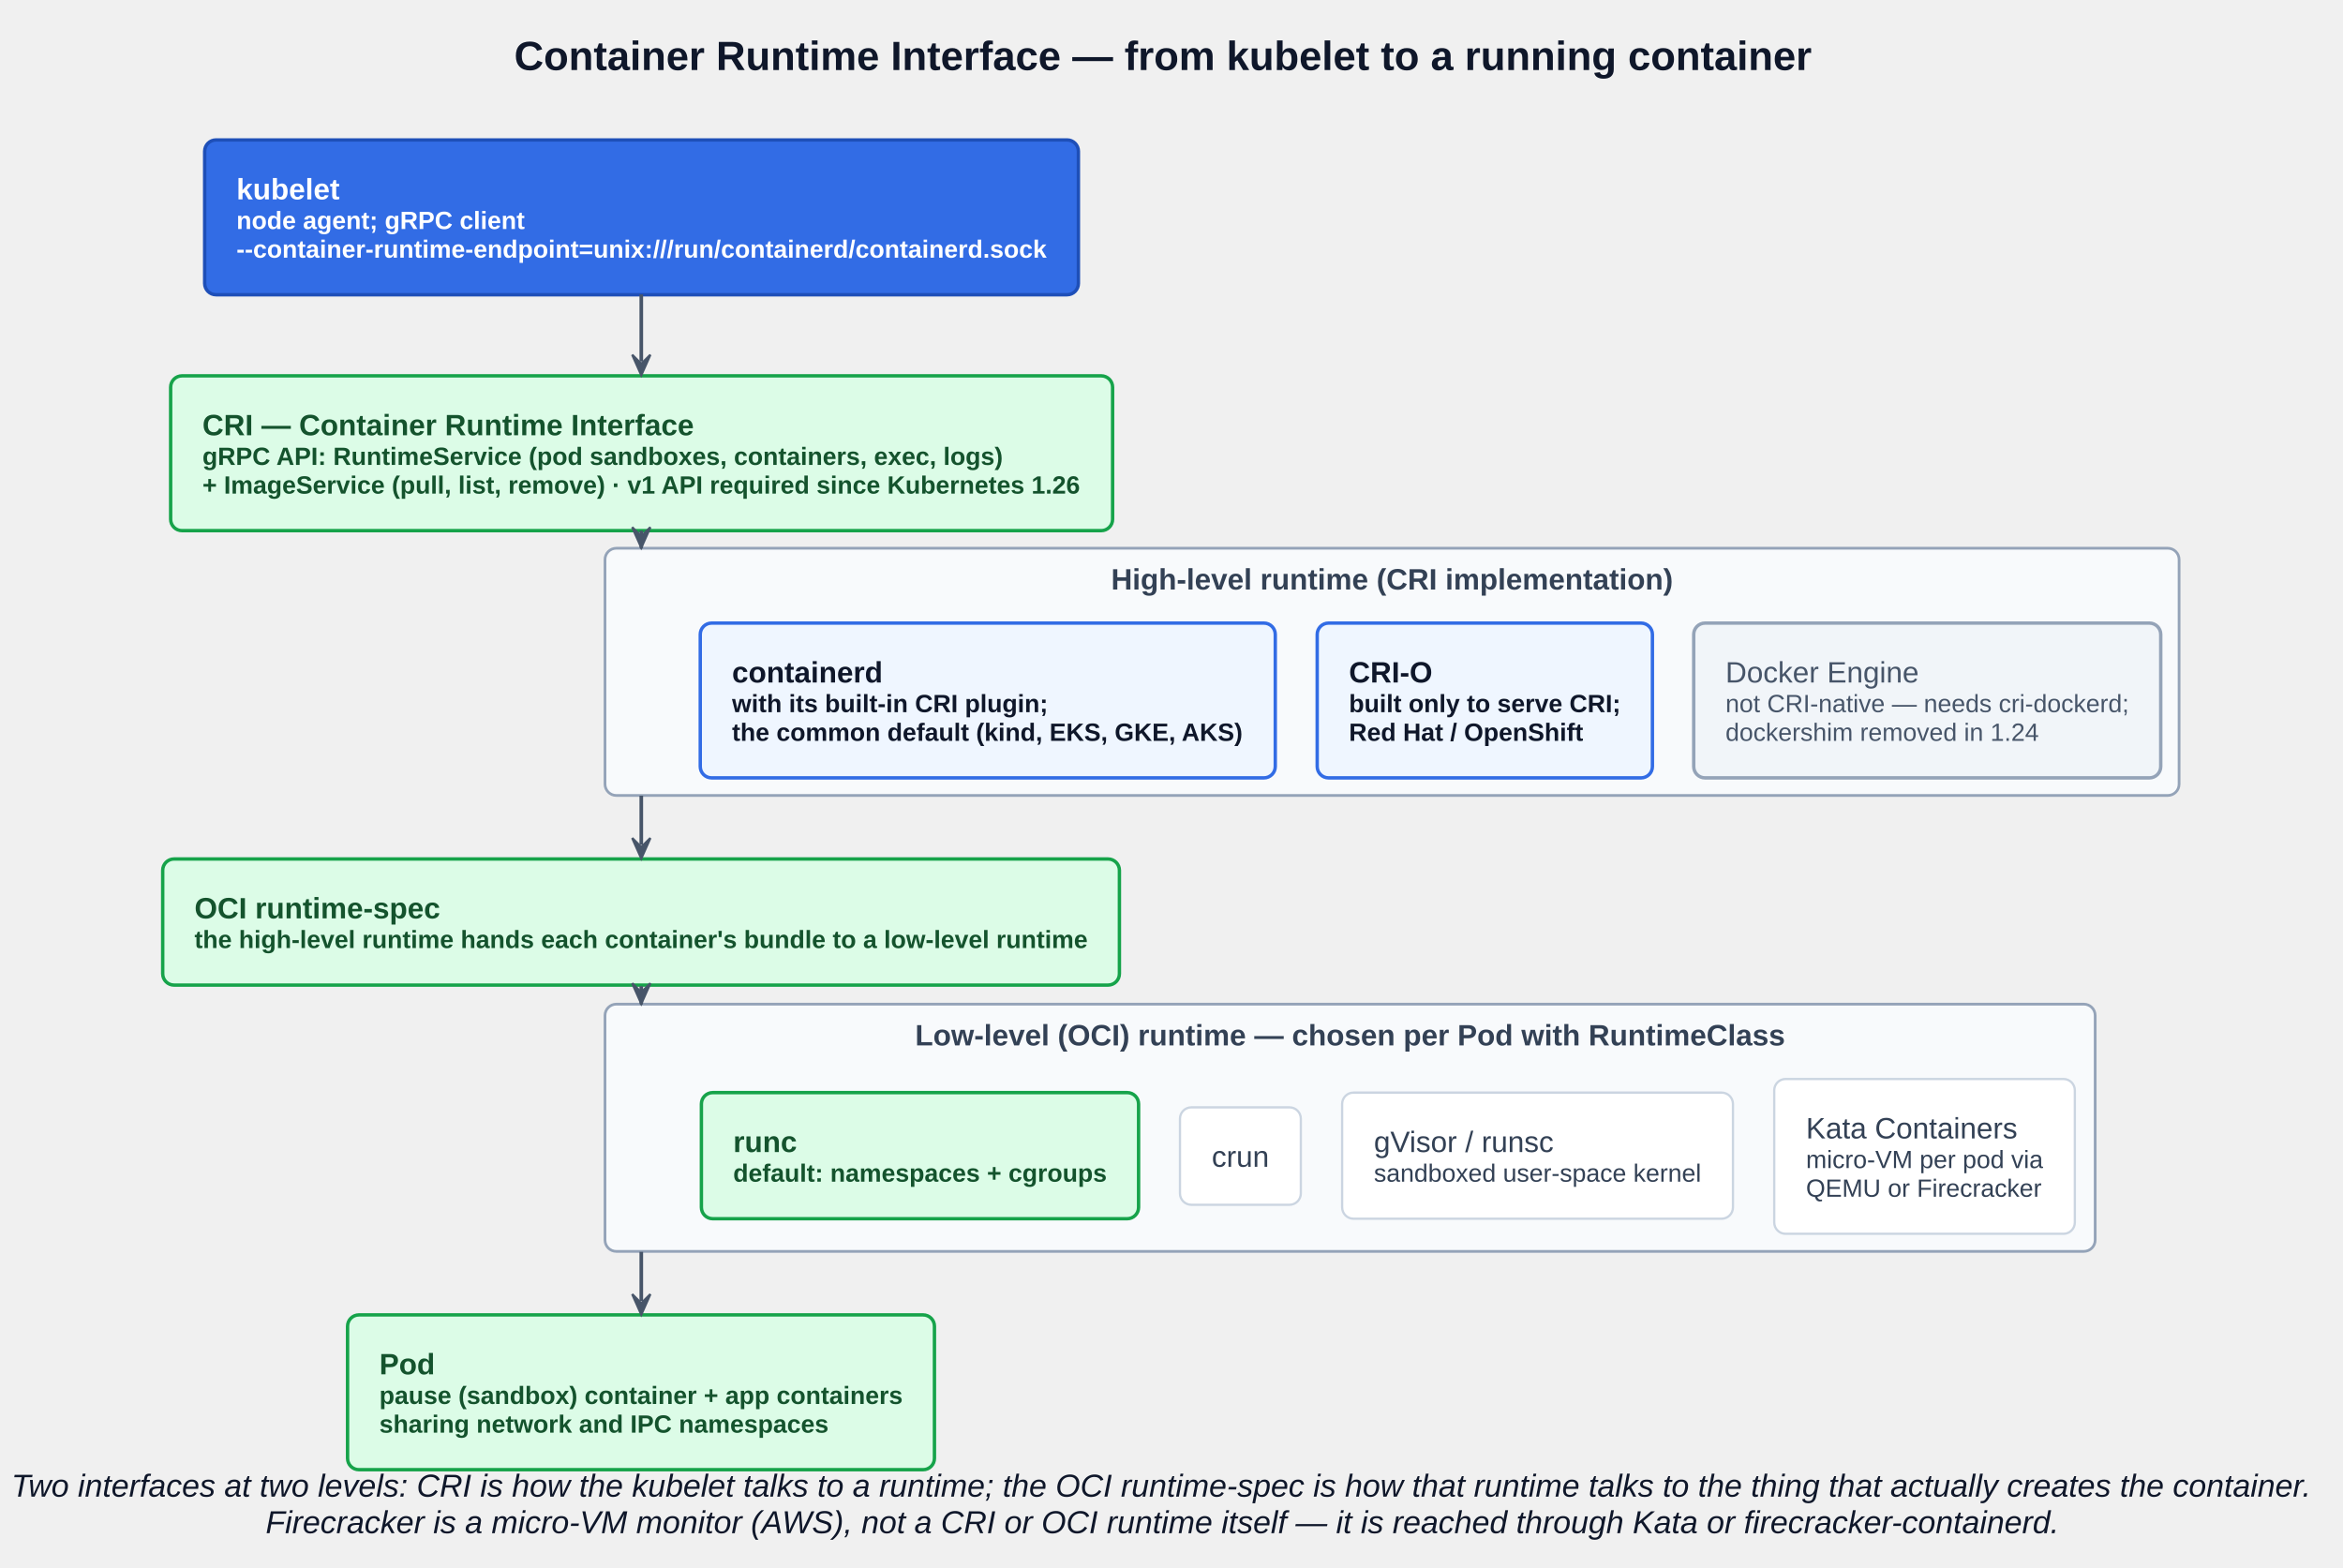
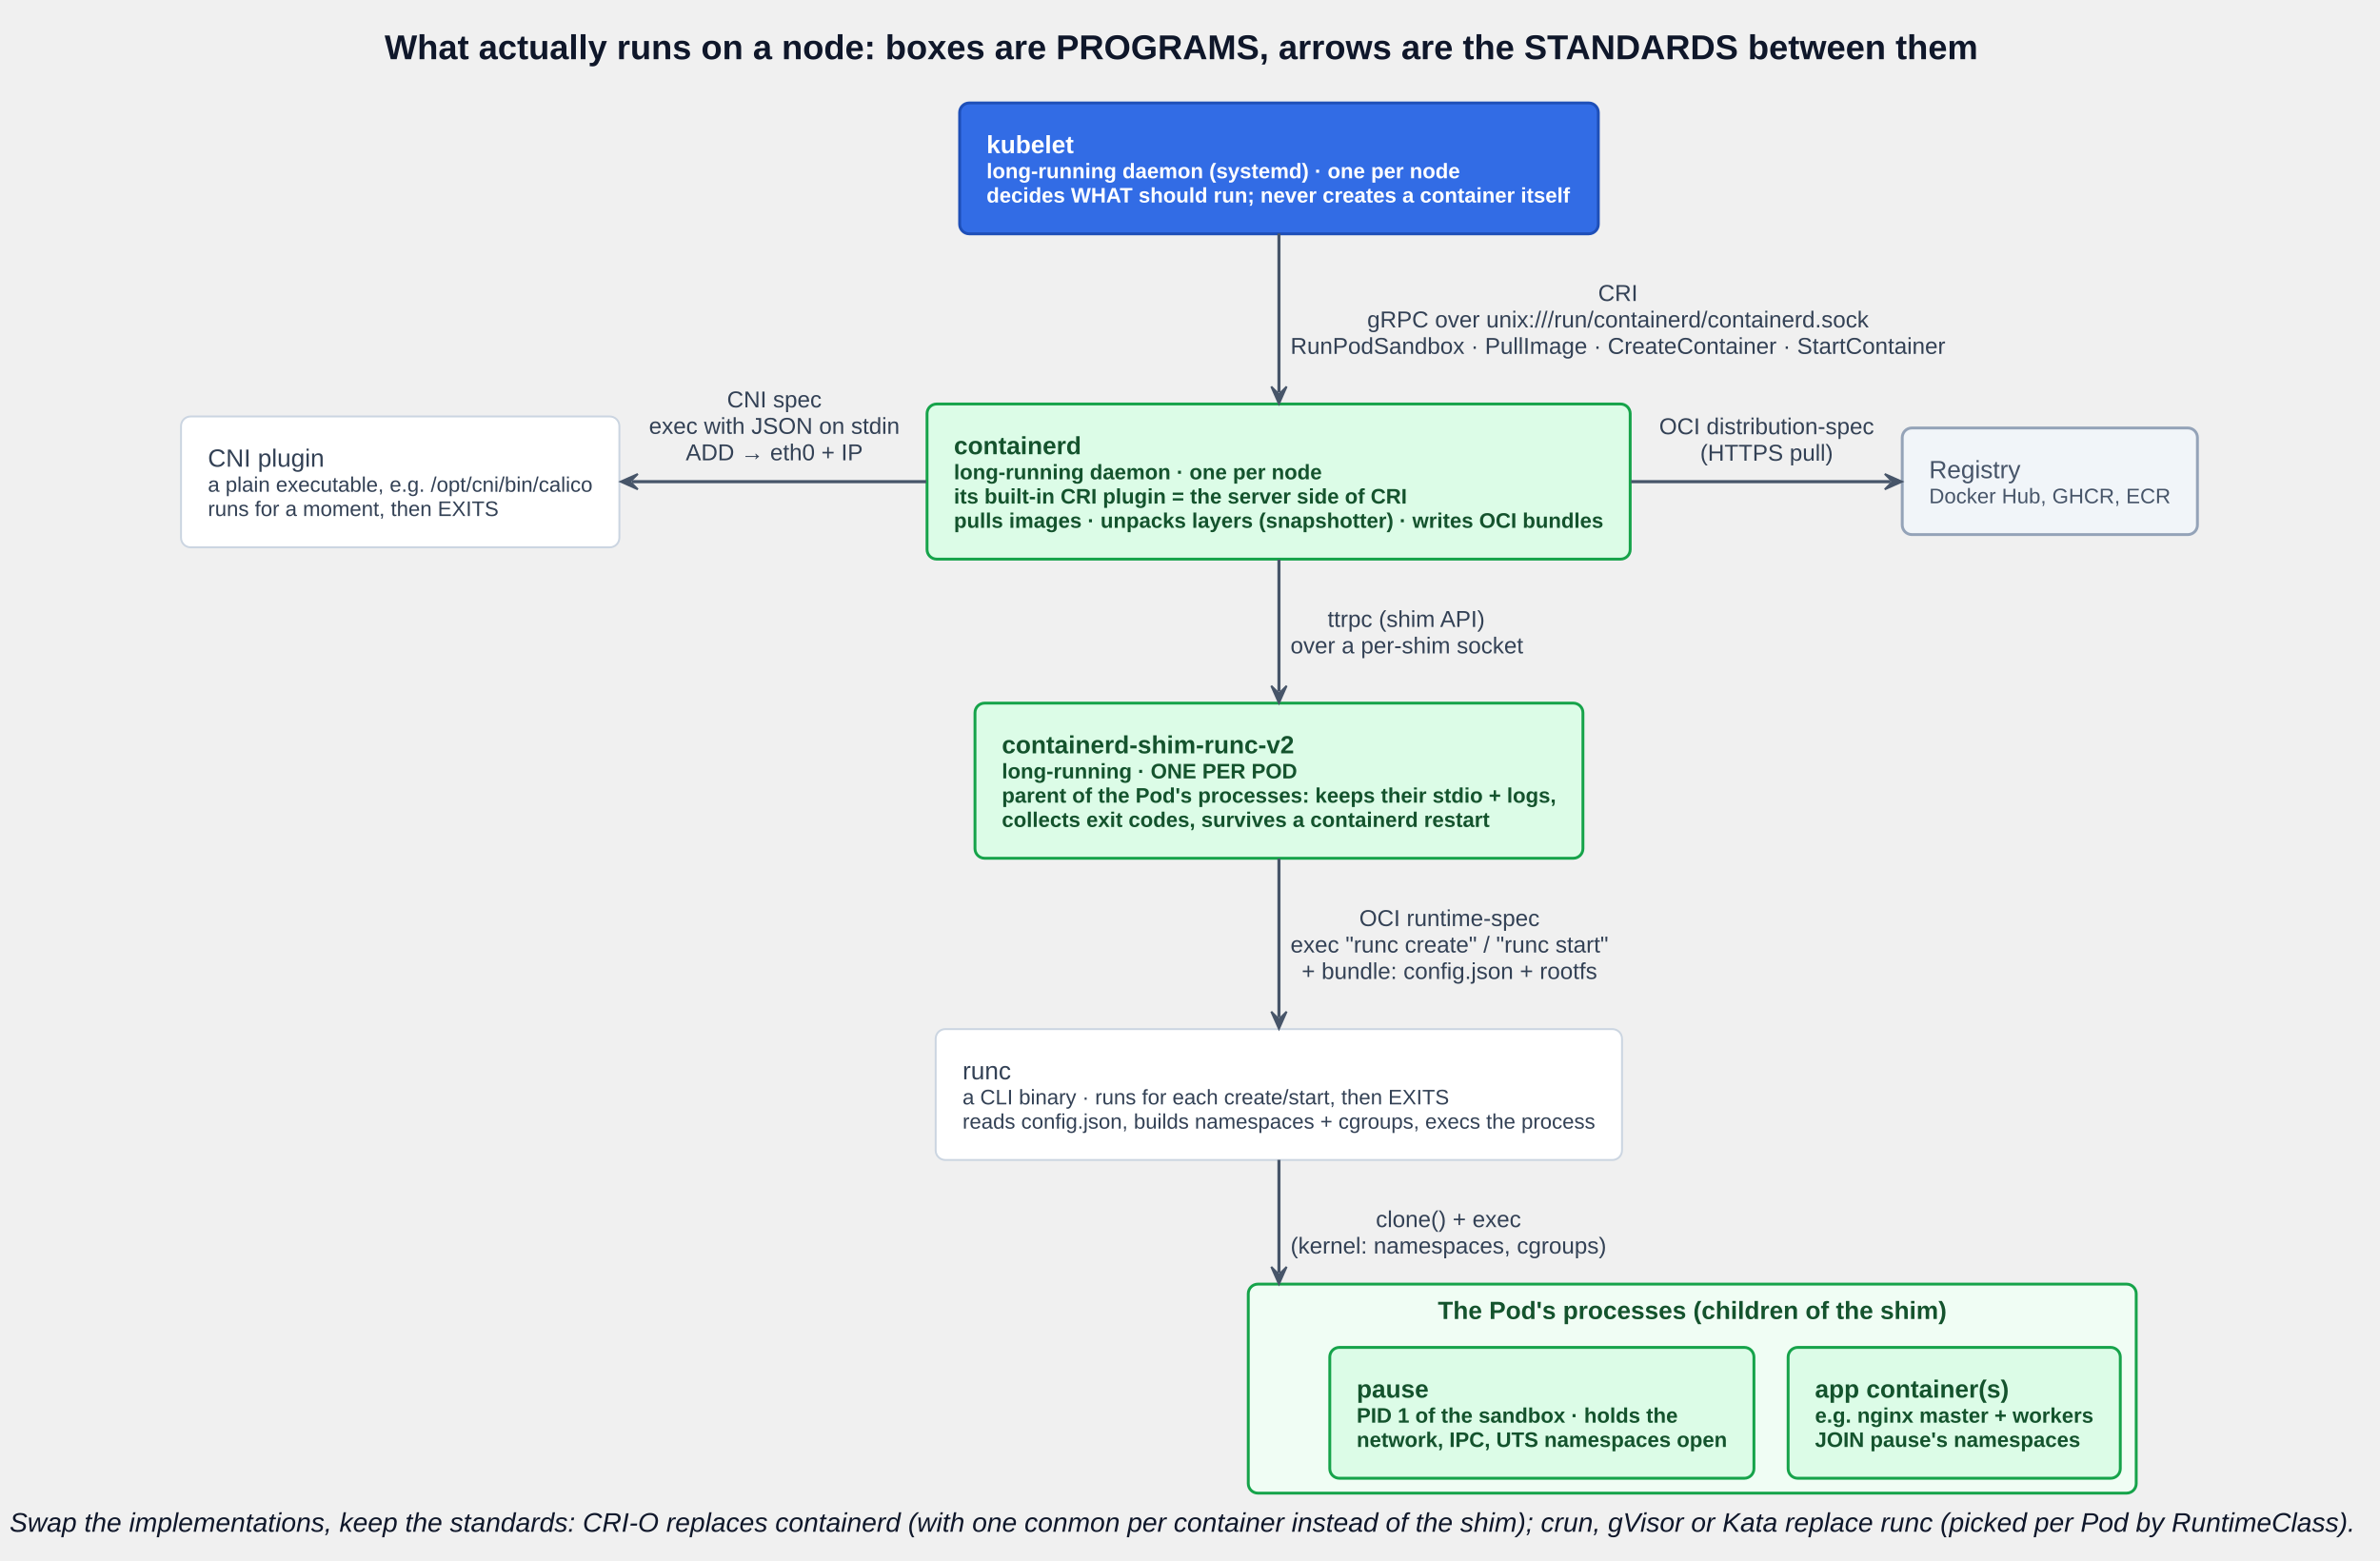
- <svg xmlns="http://www.w3.org/2000/svg" contentStyleType="text/css" data-diagram-type="DESCRIPTION" height="691px" preserveAspectRatio="none" style="width:1033px;height:691px;background:#FFFFFF;" version="1.1" viewBox="0 0 1033 691" width="1033px" zoomAndPan="magnify">
+ <svg xmlns="http://www.w3.org/2000/svg" contentStyleType="text/css" data-diagram-type="DESCRIPTION" height="814px" preserveAspectRatio="none" style="width:1241px;height:814px;background:#FFFFFF;" version="1.1" viewBox="0 0 1241 814" width="1241px" zoomAndPan="magnify">
  <defs />
  <g>
    <g class="title" data-source-line="2">
-       <text fill="#0F172A" font-family="Arial, Helvetica, sans-serif" font-size="18" font-weight="bold" lengthAdjust="spacing" textLength="572.062" x="226.705" y="30.884">Container Runtime Interface — from kubelet to a running container</text>
+       <text fill="#0F172A" font-family="Arial, Helvetica, sans-serif" font-size="18" font-weight="bold" lengthAdjust="spacing" textLength="832.166" x="200.552" y="30.884">What actually runs on a node: boxes are PROGRAMS, arrows are the STANDARDS between them</text>
    </g>
-     <g class="cluster" data-entity="hl" data-source-line="6" data-uid="ent0004" id="cluster_hl">
-       <rect fill="#F8FAFC" height="109" rx="5" ry="5" style="stroke:#94A3B8;stroke-width:1.2;" width="694" x="266.736" y="241.698" />
-       <text fill="#334155" font-family="Arial, Helvetica, sans-serif" font-size="13" font-weight="bold" lengthAdjust="spacing" textLength="247.743" x="489.865" y="259.892">High-level runtime (CRI implementation)</text>
+     <g class="cluster" data-qualified-name="pod" data-source-line="16" id="ent0008">
+       <rect fill="#F0FDF4" height="109" rx="5" ry="5" style="stroke:#16A34A;stroke-width:1.5;" width="463" x="650.885" y="669.698" />
+       <text fill="#14532D" font-family="Arial, Helvetica, sans-serif" font-size="13" font-weight="bold" lengthAdjust="spacing" textLength="265.313" x="749.729" y="687.892">The Pod's processes (children of the shim)</text>
    </g>
-     <g class="cluster" data-entity="ll" data-source-line="14" data-uid="ent0011" id="cluster_ll">
-       <rect fill="#F8FAFC" height="109" rx="5" ry="5" style="stroke:#94A3B8;stroke-width:1.2;" width="657" x="266.736" y="442.698" />
-       <text fill="#334155" font-family="Arial, Helvetica, sans-serif" font-size="13" font-weight="bold" lengthAdjust="spacing" textLength="383.551" x="403.46" y="460.892">Low-level (OCI) runtime — chosen per Pod with RuntimeClass</text>
+     <g class="entity" data-qualified-name="kubelet" data-source-line="4" id="ent0002">
+       <rect fill="#326CE5" height="68.247" rx="5" ry="5" style="stroke:#1E4FB8;stroke-width:1.5;" width="333.024" x="500.385" y="53.698" />
+       <text fill="#FFFFFF" font-family="Arial, Helvetica, sans-serif" font-size="13" font-weight="bold" lengthAdjust="spacing" textLength="45.513" x="514.385" y="79.892">kubelet</text>
+       <text fill="#FFFFFF" font-family="Arial, Helvetica, sans-serif" font-size="11" font-weight="bold" lengthAdjust="spacing" textLength="246.893" x="514.385" y="92.965">long-running daemon (systemd) · one per node</text>
+       <text fill="#FFFFFF" font-family="Arial, Helvetica, sans-serif" font-size="11" font-weight="bold" lengthAdjust="spacing" textLength="305.024" x="514.385" y="105.614">decides WHAT should run; never creates a container itself</text>
    </g>
-     <g class="entity" data-entity="kubelet" data-source-line="4" data-uid="ent0002" id="entity_kubelet">
-       <rect fill="#326CE5" height="68.247" rx="5" ry="5" style="stroke:#1E4FB8;stroke-width:1.5;" width="385.221" x="90.236" y="61.698" />
-       <text fill="#FFFFFF" font-family="Arial, Helvetica, sans-serif" font-size="13" font-weight="bold" lengthAdjust="spacing" textLength="45.513" x="104.236" y="87.892">kubelet</text>
-       <text fill="#FFFFFF" font-family="Arial, Helvetica, sans-serif" font-size="11" font-weight="bold" lengthAdjust="spacing" textLength="127.118" x="104.236" y="100.965">node agent; gRPC client</text>
-       <text fill="#FFFFFF" font-family="Arial, Helvetica, sans-serif" font-size="11" font-weight="bold" lengthAdjust="spacing" textLength="357.221" x="104.236" y="113.614">--container-runtime-endpoint=unix:///run/containerd/containerd.sock</text>
+     <g class="entity" data-qualified-name="ctd" data-source-line="6" id="ent0003">
+       <rect fill="#DCFCE7" height="80.895" rx="5" ry="5" style="stroke:#16A34A;stroke-width:1.5;" width="366.642" x="483.385" y="210.698" />
+       <text fill="#14532D" font-family="Arial, Helvetica, sans-serif" font-size="13" font-weight="bold" lengthAdjust="spacing" textLength="66.454" x="497.385" y="236.892">containerd</text>
+       <text fill="#14532D" font-family="Arial, Helvetica, sans-serif" font-size="11" font-weight="bold" lengthAdjust="spacing" textLength="191.877" x="497.385" y="249.965">long-running daemon · one per node</text>
+       <text fill="#14532D" font-family="Arial, Helvetica, sans-serif" font-size="11" font-weight="bold" lengthAdjust="spacing" textLength="236.221" x="497.385" y="262.614">its built-in CRI plugin = the server side of CRI</text>
+       <text fill="#14532D" font-family="Arial, Helvetica, sans-serif" font-size="11" font-weight="bold" lengthAdjust="spacing" textLength="338.642" x="497.385" y="275.263">pulls images · unpacks layers (snapshotter) · writes OCI bundles</text>
    </g>
-     <g class="entity" data-entity="cri" data-source-line="5" data-uid="ent0003" id="entity_cri">
-       <rect fill="#DCFCE7" height="68.247" rx="5" ry="5" style="stroke:#16A34A;stroke-width:1.5;" width="415.293" x="75.236" y="165.698" />
-       <text fill="#14532D" font-family="Arial, Helvetica, sans-serif" font-size="13" font-weight="bold" lengthAdjust="spacing" textLength="216.696" x="89.236" y="191.892">CRI — Container Runtime Interface</text>
-       <text fill="#14532D" font-family="Arial, Helvetica, sans-serif" font-size="11" font-weight="bold" lengthAdjust="spacing" textLength="353.31" x="89.236" y="204.965">gRPC API: RuntimeService (pod sandboxes, containers, exec, logs)</text>
-       <text fill="#14532D" font-family="Arial, Helvetica, sans-serif" font-size="11" font-weight="bold" lengthAdjust="spacing" textLength="387.293" x="89.236" y="217.614">+ ImageService (pull, list, remove) · v1 API required since Kubernetes 1.26</text>
+     <g class="entity" data-qualified-name="cni" data-source-line="8" id="ent0004">
+       <rect fill="#FFFFFF" height="68.247" rx="5" ry="5" style="stroke:#CBD5E1;stroke-width:1;" width="228.573" x="94.385" y="217.198" />
+       <text fill="#334155" font-family="Arial, Helvetica, sans-serif" font-size="13" lengthAdjust="spacing" textLength="60.696" x="108.385" y="243.392">CNI plugin</text>
+       <text fill="#334155" font-family="Arial, Helvetica, sans-serif" font-size="11" lengthAdjust="spacing" textLength="200.573" x="108.385" y="256.465">a plain executable, e.g. /opt/cni/bin/calico</text>
+       <text fill="#334155" font-family="Arial, Helvetica, sans-serif" font-size="11" lengthAdjust="spacing" textLength="151.621" x="108.385" y="269.114">runs for a moment, then EXITS</text>
    </g>
-     <g class="entity" data-entity="oci" data-source-line="13" data-uid="ent0010" id="entity_oci">
-       <rect fill="#DCFCE7" height="55.598" rx="5" ry="5" style="stroke:#16A34A;stroke-width:1.5;" width="421.798" x="71.736" y="378.698" />
-       <text fill="#14532D" font-family="Arial, Helvetica, sans-serif" font-size="13" font-weight="bold" lengthAdjust="spacing" textLength="108.355" x="85.736" y="404.892">OCI runtime-spec</text>
-       <text fill="#14532D" font-family="Arial, Helvetica, sans-serif" font-size="11" font-weight="bold" lengthAdjust="spacing" textLength="393.798" x="85.736" y="417.965">the high-level runtime hands each container's bundle to a low-level runtime</text>
+     <g class="entity" data-qualified-name="reg" data-source-line="10" id="ent0005">
+       <rect fill="#F1F5F9" height="55.598" rx="5" ry="5" style="stroke:#94A3B8;stroke-width:1.5;" width="153.915" x="991.885" y="223.198" />
+       <text fill="#475569" font-family="Arial, Helvetica, sans-serif" font-size="13" lengthAdjust="spacing" textLength="47.677" x="1005.885" y="249.392">Registry</text>
+       <text fill="#475569" font-family="Arial, Helvetica, sans-serif" font-size="11" lengthAdjust="spacing" textLength="125.915" x="1005.885" y="262.465">Docker Hub, GHCR, ECR</text>
    </g>
-     <g class="entity" data-entity="pod" data-source-line="23" data-uid="ent0019" id="entity_pod">
-       <rect fill="#DCFCE7" height="68.247" rx="5" ry="5" style="stroke:#16A34A;stroke-width:1.5;" width="258.748" x="153.236" y="579.698" />
-       <text fill="#14532D" font-family="Arial, Helvetica, sans-serif" font-size="13" font-weight="bold" lengthAdjust="spacing" textLength="24.553" x="167.236" y="605.892">Pod</text>
-       <text fill="#14532D" font-family="Arial, Helvetica, sans-serif" font-size="11" font-weight="bold" lengthAdjust="spacing" textLength="230.748" x="167.236" y="618.965">pause (sandbox) container + app containers</text>
-       <text fill="#14532D" font-family="Arial, Helvetica, sans-serif" font-size="11" font-weight="bold" lengthAdjust="spacing" textLength="198.065" x="167.236" y="631.614">sharing network and IPC namespaces</text>
+     <g class="entity" data-qualified-name="shim" data-source-line="12" id="ent0006">
+       <rect fill="#DCFCE7" height="80.895" rx="5" ry="5" style="stroke:#16A34A;stroke-width:1.5;" width="316.997" x="508.385" y="366.698" />
+       <text fill="#14532D" font-family="Arial, Helvetica, sans-serif" font-size="13" font-weight="bold" lengthAdjust="spacing" textLength="152.414" x="522.385" y="392.892">containerd-shim-runc-v2</text>
+       <text fill="#14532D" font-family="Arial, Helvetica, sans-serif" font-size="11" font-weight="bold" lengthAdjust="spacing" textLength="153.989" x="522.385" y="405.965">long-running · ONE PER POD</text>
+       <text fill="#14532D" font-family="Arial, Helvetica, sans-serif" font-size="11" font-weight="bold" lengthAdjust="spacing" textLength="288.997" x="522.385" y="418.614">parent of the Pod's processes: keeps their stdio + logs,</text>
+       <text fill="#14532D" font-family="Arial, Helvetica, sans-serif" font-size="11" font-weight="bold" lengthAdjust="spacing" textLength="254.337" x="522.385" y="431.263">collects exit codes, survives a containerd restart</text>
    </g>
-     <g class="entity" data-entity="containerd" data-source-line="7" data-uid="ent0005" id="entity_containerd">
-       <rect fill="#EFF6FF" height="68.247" rx="5" ry="5" style="stroke:#326CE5;stroke-width:1.5;" width="253.516" x="308.736" y="274.698" />
-       <text fill="#0F172A" font-family="Arial, Helvetica, sans-serif" font-size="13" font-weight="bold" lengthAdjust="spacing" textLength="66.454" x="322.736" y="300.892">containerd</text>
-       <text fill="#0F172A" font-family="Arial, Helvetica, sans-serif" font-size="11" font-weight="bold" lengthAdjust="spacing" textLength="139.305" x="322.736" y="313.965">with its built-in CRI plugin;</text>
-       <text fill="#0F172A" font-family="Arial, Helvetica, sans-serif" font-size="11" font-weight="bold" lengthAdjust="spacing" textLength="225.516" x="322.736" y="326.614">the common default (kind, EKS, GKE, AKS)</text>
+     <g class="entity" data-qualified-name="runc" data-source-line="14" id="ent0007">
+       <rect fill="#FFFFFF" height="68.247" rx="5" ry="5" style="stroke:#CBD5E1;stroke-width:1;" width="357.877" x="487.885" y="536.698" />
+       <text fill="#334155" font-family="Arial, Helvetica, sans-serif" font-size="13" lengthAdjust="spacing" textLength="25.289" x="501.885" y="562.892">runc</text>
+       <text fill="#334155" font-family="Arial, Helvetica, sans-serif" font-size="11" lengthAdjust="spacing" textLength="253.725" x="501.885" y="575.965">a CLI binary · runs for each create/start, then EXITS</text>
+       <text fill="#334155" font-family="Arial, Helvetica, sans-serif" font-size="11" lengthAdjust="spacing" textLength="329.877" x="501.885" y="588.614">reads config.json, builds namespaces + cgroups, execs the process</text>
    </g>
-     <g class="entity" data-entity="crio" data-source-line="8" data-uid="ent0006" id="entity_crio">
-       <rect fill="#EFF6FF" height="68.247" rx="5" ry="5" style="stroke:#326CE5;stroke-width:1.5;" width="147.792" x="580.736" y="274.698" />
-       <text fill="#0F172A" font-family="Arial, Helvetica, sans-serif" font-size="13" font-weight="bold" lengthAdjust="spacing" textLength="36.829" x="594.736" y="300.892">CRI-O</text>
-       <text fill="#0F172A" font-family="Arial, Helvetica, sans-serif" font-size="11" font-weight="bold" lengthAdjust="spacing" textLength="119.791" x="594.736" y="313.965">built only to serve CRI;</text>
-       <text fill="#0F172A" font-family="Arial, Helvetica, sans-serif" font-size="11" font-weight="bold" lengthAdjust="spacing" textLength="103.281" x="594.736" y="326.614">Red Hat / OpenShift</text>
+     <g class="entity" data-qualified-name="pod.pause" data-source-line="17" id="ent0009">
+       <rect fill="#DCFCE7" height="68.247" rx="5" ry="5" style="stroke:#16A34A;stroke-width:1.5;" width="221.166" x="693.385" y="702.698" />
+       <text fill="#14532D" font-family="Arial, Helvetica, sans-serif" font-size="13" font-weight="bold" lengthAdjust="spacing" textLength="37.572" x="707.385" y="728.892">pause</text>
+       <text fill="#14532D" font-family="Arial, Helvetica, sans-serif" font-size="11" font-weight="bold" lengthAdjust="spacing" textLength="167.455" x="707.385" y="741.965">PID 1 of the sandbox · holds the</text>
+       <text fill="#14532D" font-family="Arial, Helvetica, sans-serif" font-size="11" font-weight="bold" lengthAdjust="spacing" textLength="193.166" x="707.385" y="754.614">network, IPC, UTS namespaces open</text>
    </g>
-     <g class="entity" data-entity="docker" data-source-line="9" data-uid="ent0007" id="entity_docker">
-       <rect fill="#F1F5F9" height="68.247" rx="5" ry="5" style="stroke:#94A3B8;stroke-width:1.5;" width="205.907" x="746.736" y="274.698" />
-       <text fill="#475569" font-family="Arial, Helvetica, sans-serif" font-size="13" lengthAdjust="spacing" textLength="85.268" x="760.736" y="300.892">Docker Engine</text>
-       <text fill="#475569" font-family="Arial, Helvetica, sans-serif" font-size="11" lengthAdjust="spacing" textLength="177.907" x="760.736" y="313.965">not CRI-native — needs cri-dockerd;</text>
-       <text fill="#475569" font-family="Arial, Helvetica, sans-serif" font-size="11" lengthAdjust="spacing" textLength="138.177" x="760.736" y="326.614">dockershim removed in 1.24</text>
+     <g class="entity" data-qualified-name="pod.app" data-source-line="18" id="ent0010">
+       <rect fill="#DCFCE7" height="68.247" rx="5" ry="5" style="stroke:#16A34A;stroke-width:1.5;" width="173.197" x="932.385" y="702.698" />
+       <text fill="#14532D" font-family="Arial, Helvetica, sans-serif" font-size="13" font-weight="bold" lengthAdjust="spacing" textLength="101.124" x="946.385" y="728.892">app container(s)</text>
+       <text fill="#14532D" font-family="Arial, Helvetica, sans-serif" font-size="11" font-weight="bold" lengthAdjust="spacing" textLength="145.197" x="946.385" y="741.965">e.g. nginx master + workers</text>
+       <text fill="#14532D" font-family="Arial, Helvetica, sans-serif" font-size="11" font-weight="bold" lengthAdjust="spacing" textLength="138.354" x="946.385" y="754.614">JOIN pause's namespaces</text>
    </g>
-     <g class="entity" data-entity="runc" data-source-line="15" data-uid="ent0012" id="entity_runc">
-       <rect fill="#DCFCE7" height="55.598" rx="5" ry="5" style="stroke:#16A34A;stroke-width:1.5;" width="192.748" x="309.236" y="481.698" />
-       <text fill="#14532D" font-family="Arial, Helvetica, sans-serif" font-size="13" font-weight="bold" lengthAdjust="spacing" textLength="28.171" x="323.236" y="507.892">runc</text>
-       <text fill="#14532D" font-family="Arial, Helvetica, sans-serif" font-size="11" font-weight="bold" lengthAdjust="spacing" textLength="164.748" x="323.236" y="520.965">default: namespaces + cgroups</text>
+     <g class="link" data-entity-1="ent0002" data-entity-2="ent0003" data-link-type="dependency" id="lnk12">
+       <polygon fill="#475569" points="666.885,210.611,670.885,201.611,666.885,205.611,662.885,201.611,666.885,210.611" style="stroke:#475569;stroke-width:1;" />
+       <path d="M666.885,121.77 C666.885,147.517 666.885,177.339 666.885,204.611" fill="none" style="stroke:#475569;stroke-width:1.6;" />
+       <text fill="#334155" font-family="Arial, Helvetica, sans-serif" font-size="12" lengthAdjust="spacing" textLength="20.666" x="833.309" y="156.954">CRI</text>
+       <text fill="#334155" font-family="Arial, Helvetica, sans-serif" font-size="12" lengthAdjust="spacing" textLength="261.469" x="712.908" y="170.753">gRPC over unix:///run/containerd/containerd.sock</text>
+       <text fill="#334155" font-family="Arial, Helvetica, sans-serif" font-size="12" lengthAdjust="spacing" textLength="341.514" x="672.885" y="184.552">RunPodSandbox · PullImage · CreateContainer · StartContainer</text>
    </g>
-     <g class="entity" data-entity="crun" data-source-line="16" data-uid="ent0013" id="entity_crun">
-       <rect fill="#FFFFFF" height="42.949" rx="5" ry="5" style="stroke:#CBD5E1;stroke-width:1;" width="53.289" x="520.236" y="488.198" />
-       <text fill="#334155" font-family="Arial, Helvetica, sans-serif" font-size="13" lengthAdjust="spacing" textLength="25.289" x="534.236" y="514.392">crun</text>
+     <g class="link" data-entity-1="ent0003" data-entity-2="ent0005" data-link-type="dependency" id="lnk13">
+       <polygon fill="#475569" points="991.783,251.198,982.783,247.198,986.783,251.198,982.783,255.198,991.783,251.198" style="stroke:#475569;stroke-width:1;" />
+       <path d="M850.533,251.198 C900.295,251.198 945.486,251.198 985.783,251.198" fill="none" style="stroke:#475569;stroke-width:1.6;" />
+       <text fill="#334155" font-family="Arial, Helvetica, sans-serif" font-size="12" lengthAdjust="spacing" textLength="112.043" x="865.135" y="226.454">OCI distribution-spec</text>
+       <text fill="#334155" font-family="Arial, Helvetica, sans-serif" font-size="12" lengthAdjust="spacing" textLength="69.34" x="886.487" y="240.253">(HTTPS pull)</text>
    </g>
-     <g class="entity" data-entity="gvisor" data-source-line="17" data-uid="ent0014" id="entity_gvisor">
-       <rect fill="#FFFFFF" height="55.598" rx="5" ry="5" style="stroke:#CBD5E1;stroke-width:1;" width="172.31" x="591.736" y="481.698" />
-       <text fill="#334155" font-family="Arial, Helvetica, sans-serif" font-size="13" lengthAdjust="spacing" textLength="79.473" x="605.736" y="507.892">gVisor / runsc</text>
-       <text fill="#334155" font-family="Arial, Helvetica, sans-serif" font-size="11" lengthAdjust="spacing" textLength="144.31" x="605.736" y="520.965">sandboxed user-space kernel</text>
+     <g class="link" data-entity-1="ent0004" data-entity-2="ent0003" data-link-type="dependency" id="lnk15">
+       <polygon fill="#475569" points="323.572,251.198,332.572,255.198,328.572,251.198,332.572,247.198,323.572,251.198" style="stroke:#475569;stroke-width:1;" />
+       <path d="M329.572,251.198 C377.795,251.198 429.115,251.198 482.972,251.198" fill="none" style="stroke:#475569;stroke-width:1.6;" />
+       <text fill="#334155" font-family="Arial, Helvetica, sans-serif" font-size="12" lengthAdjust="spacing" textLength="49.348" x="379.073" y="212.454">CNI spec</text>
+       <text fill="#334155" font-family="Arial, Helvetica, sans-serif" font-size="12" lengthAdjust="spacing" textLength="130.723" x="338.385" y="226.253">exec with JSON on stdin</text>
+       <text fill="#334155" font-family="Arial, Helvetica, sans-serif" font-size="12" lengthAdjust="spacing" textLength="92.373" x="357.56" y="240.052">ADD → eth0 + IP</text>
    </g>
-     <g class="entity" data-entity="kata" data-source-line="18" data-uid="ent0015" id="entity_kata">
-       <rect fill="#FFFFFF" height="68.247" rx="5" ry="5" style="stroke:#CBD5E1;stroke-width:1;" width="132.532" x="782.236" y="475.698" />
-       <text fill="#334155" font-family="Arial, Helvetica, sans-serif" font-size="13" lengthAdjust="spacing" textLength="93.222" x="796.236" y="501.892">Kata Containers</text>
-       <text fill="#334155" font-family="Arial, Helvetica, sans-serif" font-size="11" lengthAdjust="spacing" textLength="104.532" x="796.236" y="514.965">micro-VM per pod via</text>
-       <text fill="#334155" font-family="Arial, Helvetica, sans-serif" font-size="11" lengthAdjust="spacing" textLength="103.898" x="796.236" y="527.614">QEMU or Firecracker</text>
+     <g class="link" data-entity-1="ent0003" data-entity-2="ent0006" data-link-type="dependency" id="lnk16">
+       <polygon fill="#475569" points="666.885,366.674,670.885,357.674,666.885,361.674,662.885,357.674,666.885,366.674" style="stroke:#475569;stroke-width:1;" />
+       <path d="M666.885,291.857 C666.885,314.85 666.885,337.704 666.885,360.674" fill="none" style="stroke:#475569;stroke-width:1.6;" />
+       <text fill="#334155" font-family="Arial, Helvetica, sans-serif" font-size="12" lengthAdjust="spacing" textLength="82.676" x="692.236" y="326.954">ttrpc (shim API)</text>
+       <text fill="#334155" font-family="Arial, Helvetica, sans-serif" font-size="12" lengthAdjust="spacing" textLength="121.377" x="672.885" y="340.753">over a per-shim socket</text>
    </g>
-     <g class="link" data-entity-1="kubelet" data-entity-2="cri" data-uid="lnk20" id="link_kubelet_cri">
-       <polygon fill="#475569" points="282.736,165.399,286.736,156.399,282.736,160.399,278.736,156.399,282.736,165.399" style="stroke:#475569;stroke-width:1;" />
-       <path d="M282.736,129.815 C282.736,141.216 282.736,147.983 282.736,159.399" fill="none" style="stroke:#475569;stroke-width:1.6;" />
+     <g class="link" data-entity-1="ent0006" data-entity-2="ent0007" data-link-type="dependency" id="lnk17">
+       <polygon fill="#475569" points="666.885,536.587,670.885,527.587,666.885,531.587,662.885,527.587,666.885,536.587" style="stroke:#475569;stroke-width:1;" />
+       <path d="M666.885,447.706 C666.885,474.973 666.885,504.818 666.885,530.587" fill="none" style="stroke:#475569;stroke-width:1.6;" />
+       <text fill="#334155" font-family="Arial, Helvetica, sans-serif" font-size="12" lengthAdjust="spacing" textLength="94.025" x="708.756" y="482.954">OCI runtime-spec</text>
+       <text fill="#334155" font-family="Arial, Helvetica, sans-serif" font-size="12" lengthAdjust="spacing" textLength="165.768" x="672.885" y="496.753">exec "runc create" / "runc start"</text>
+       <text fill="#334155" font-family="Arial, Helvetica, sans-serif" font-size="12" lengthAdjust="spacing" textLength="154.102" x="678.718" y="510.552">+ bundle: config.json + rootfs</text>
    </g>
-     <g class="link" data-entity-1="cri" data-entity-2="hl" data-uid="lnk21" id="link_cri_hl">
-       <polygon fill="#475569" points="282.736,241.436,286.736,232.436,282.736,236.436,278.736,232.436,282.736,241.436" style="stroke:#475569;stroke-width:1;" />
-       <path d="M282.736,233.967 C282.736,235.309 282.736,236.671 282.736,238.049 C282.736,238.738 282.736,239.43 282.736,240.126 C282.736,240.475 282.736,240.824 282.736,241.173 C282.736,241.261 282.736,235.348 282.736,235.436" fill="none" style="stroke:#475569;stroke-width:1.6;" />
+     <g class="link" data-entity-1="ent0007" data-entity-2="ent0008" data-link-type="dependency" id="lnk18">
+       <polygon fill="#475569" points="666.885,669.691,670.885,660.691,666.885,664.691,662.885,660.691,666.885,669.691" style="stroke:#475569;stroke-width:1;" />
+       <path d="M666.885,604.886 C666.885,623.512 666.885,641.42 666.885,663.691" fill="none" style="stroke:#475569;stroke-width:1.6;" />
+       <text fill="#334155" font-family="Arial, Helvetica, sans-serif" font-size="12" lengthAdjust="spacing" textLength="75.703" x="717.405" y="639.954">clone() + exec</text>
+       <text fill="#334155" font-family="Arial, Helvetica, sans-serif" font-size="12" lengthAdjust="spacing" textLength="164.742" x="672.885" y="653.753">(kernel: namespaces, cgroups)</text>
    </g>
-     <g class="link" data-entity-1="hl" data-entity-2="oci" data-uid="lnk22" id="link_hl_oci">
-       <polygon fill="#475569" points="282.736,378.469,286.736,369.469,282.736,373.469,278.736,369.469,282.736,378.469" style="stroke:#475569;stroke-width:1;" />
-       <path d="M282.736,350.808 C282.736,350.889 282.736,350.971 282.736,351.052 C282.736,351.215 282.736,351.378 282.736,351.541 C282.736,352.844 282.736,354.154 282.736,355.465 C282.736,358.089 282.736,360.721 282.736,363.332 C282.736,368.551 282.736,367.681 282.736,372.469" fill="none" style="stroke:#475569;stroke-width:1.6;" />
-     </g>
-     <g class="link" data-entity-1="oci" data-entity-2="ll" data-uid="lnk23" id="link_oci_ll">
-       <polygon fill="#475569" points="282.736,442.496,286.736,433.496,282.736,437.496,278.736,433.496,282.736,442.496" style="stroke:#475569;stroke-width:1;" />
-       <path d="M282.736,434.764 C282.736,436.05 282.736,437.361 282.736,438.694 C282.736,439.361 282.736,440.033 282.736,440.709 C282.736,441.048 282.736,441.387 282.736,441.728 C282.736,441.898 282.736,442.069 282.736,442.24 C282.736,442.325 282.736,436.411 282.736,436.496" fill="none" style="stroke:#475569;stroke-width:1.6;" />
-     </g>
-     <g class="link" data-entity-1="ll" data-entity-2="pod" data-uid="lnk24" id="link_ll_pod">
-       <polygon fill="#475569" points="282.736,579.562,286.736,570.562,282.736,574.562,278.736,570.562,282.736,579.562" style="stroke:#475569;stroke-width:1;" />
-       <path d="M282.736,551.892 C282.736,552.053 282.736,552.215 282.736,552.376 C282.736,553.67 282.736,554.971 282.736,556.278 C282.736,558.891 282.736,561.523 282.736,564.147 C282.736,569.394 282.736,568.607 282.736,573.562" fill="none" style="stroke:#475569;stroke-width:1.6;" />
-     </g>
-     <g class="caption" data-source-line="31">
-       <text fill="#0F172A" font-family="Arial, Helvetica, sans-serif" font-size="14" font-style="italic" lengthAdjust="spacing" textLength="1015.472" x="5" y="659.83">Two interfaces at two levels: CRI is how the kubelet talks to a runtime; the OCI runtime-spec is how that runtime talks to the thing that actually creates the container.</text>
-       <text fill="#0F172A" font-family="Arial, Helvetica, sans-serif" font-size="14" font-style="italic" lengthAdjust="spacing" textLength="791.239" x="117.116" y="675.929">Firecracker is a micro-VM monitor (AWS), not a CRI or OCI runtime itself — it is reached through Kata or firecracker-containerd.</text>
+     <g class="caption" data-source-line="29">
+       <text fill="#0F172A" font-family="Arial, Helvetica, sans-serif" font-size="14" font-style="italic" lengthAdjust="spacing" textLength="1223.271" x="5" y="798.83">Swap the implementations, keep the standards: CRI-O replaces containerd (with one conmon per container instead of the shim); crun, gVisor or Kata replace runc (picked per Pod by RuntimeClass).</text>
    </g>
  </g>
</svg>
